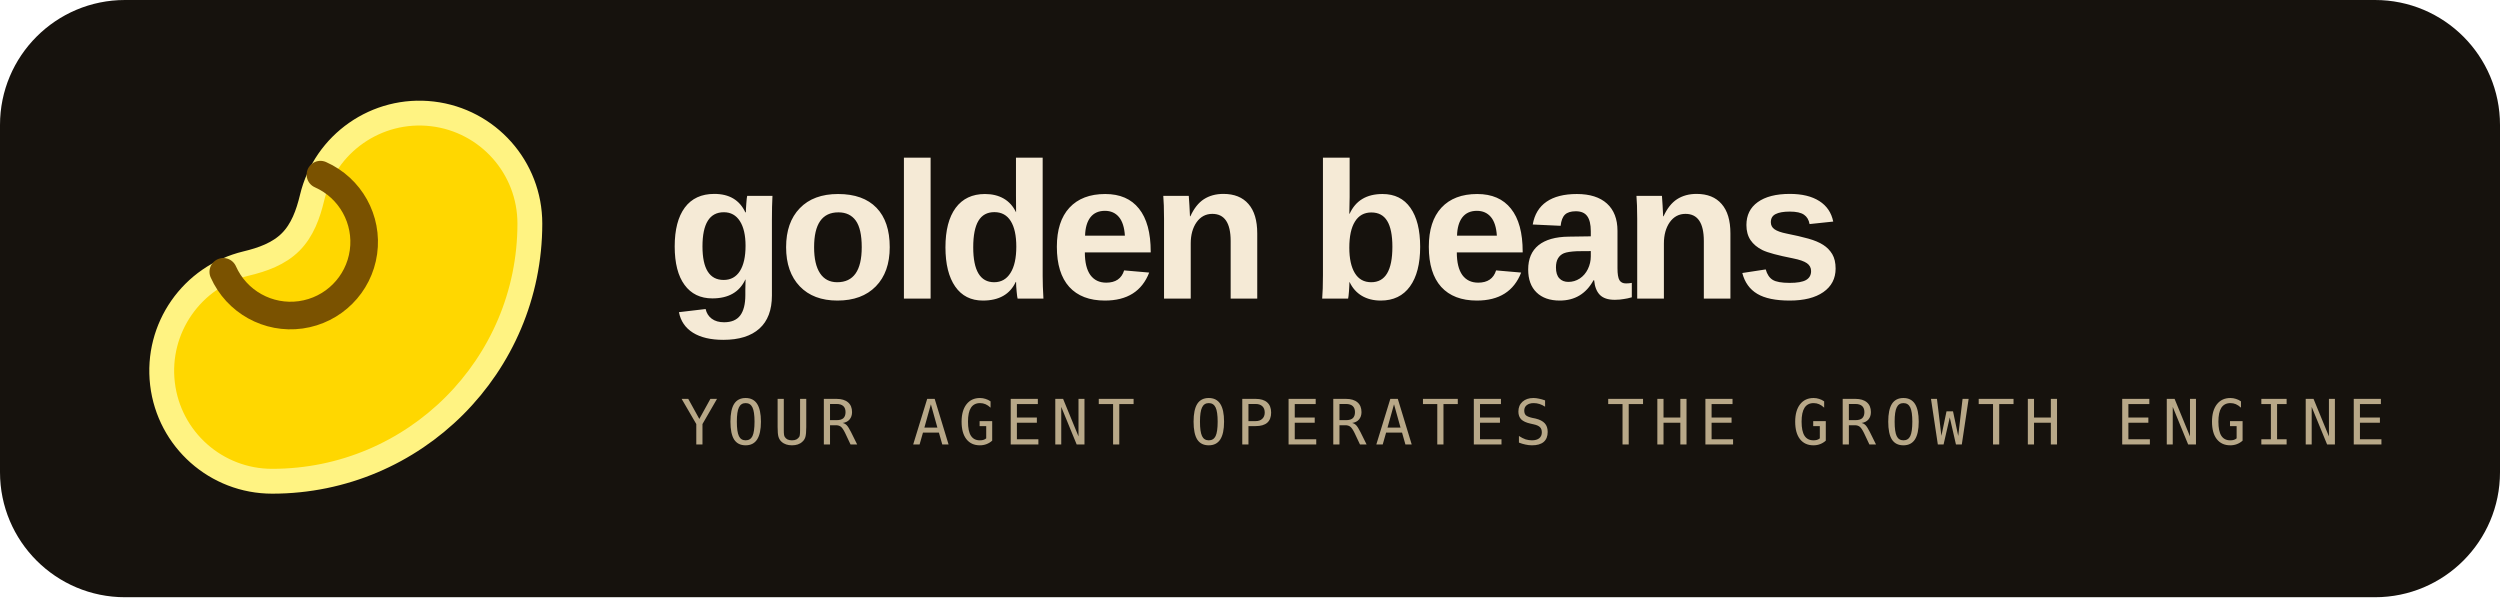
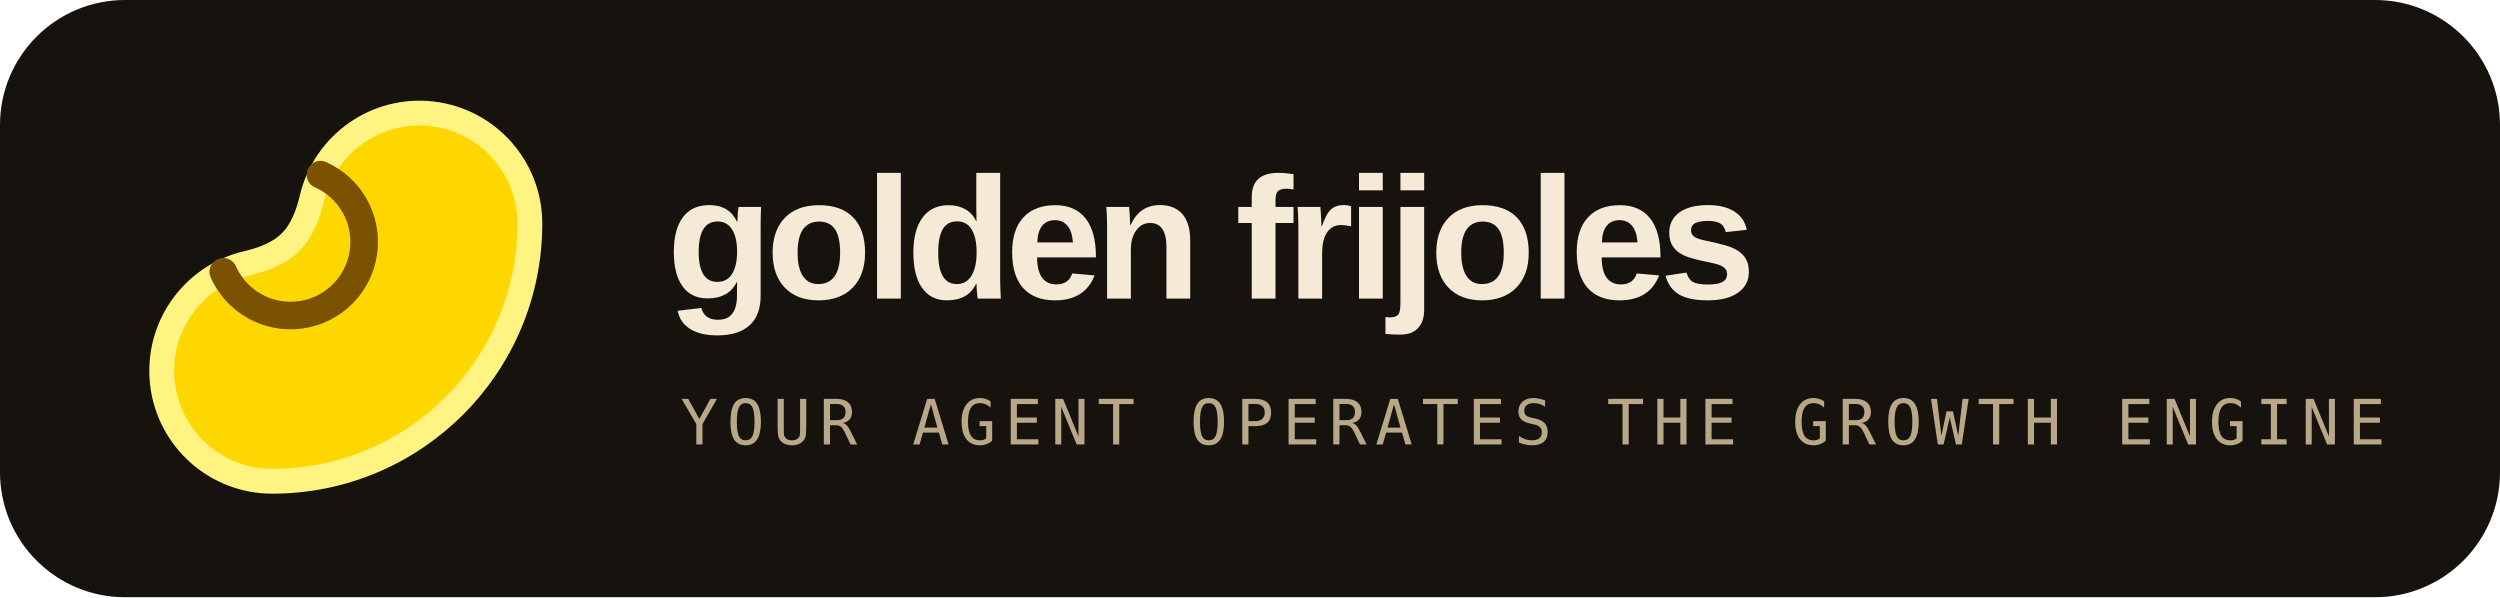
<svg xmlns="http://www.w3.org/2000/svg" viewBox="0 0 360 86" role="img" aria-labelledby="title">
  <rect width="360" height="86" rx="18" fill="#16120D" />
  <g transform="translate(18 11) scale(2.65)" stroke-linecap="round" stroke-linejoin="round">
    <path d="M10.165 6.598C9.954 7.478 9.64 8.36 9 9c-.64.64-1.521.954-2.402 1.165A6 6 0 0 0 8 22c7.732 0 14-6.268 14-14a6 6 0 0 0-11.835-1.402Z" fill="#FFD700" stroke="#FFF382" stroke-width="1.35" />
    <path d="M5.341 10.62a4 4 0 1 0 5.279-5.28" fill="none" stroke="#7A5200" stroke-width="1.5" />
  </g>
-   <text x="96" y="43" fill="#F5EAD6" font-family="Arial, sans-serif" font-size="28" font-weight="800" letter-spacing="-1">golden beans</text>
+   <text x="96" y="43" fill="#F5EAD6" font-family="Arial, sans-serif" font-size="25" font-weight="800" letter-spacing="-1">golden frijoles</text>
  <text x="98" y="64" fill="#B8A888" font-family="monospace" font-size="9" letter-spacing="1.25">YOUR AGENT OPERATES THE GROWTH ENGINE</text>
</svg>
